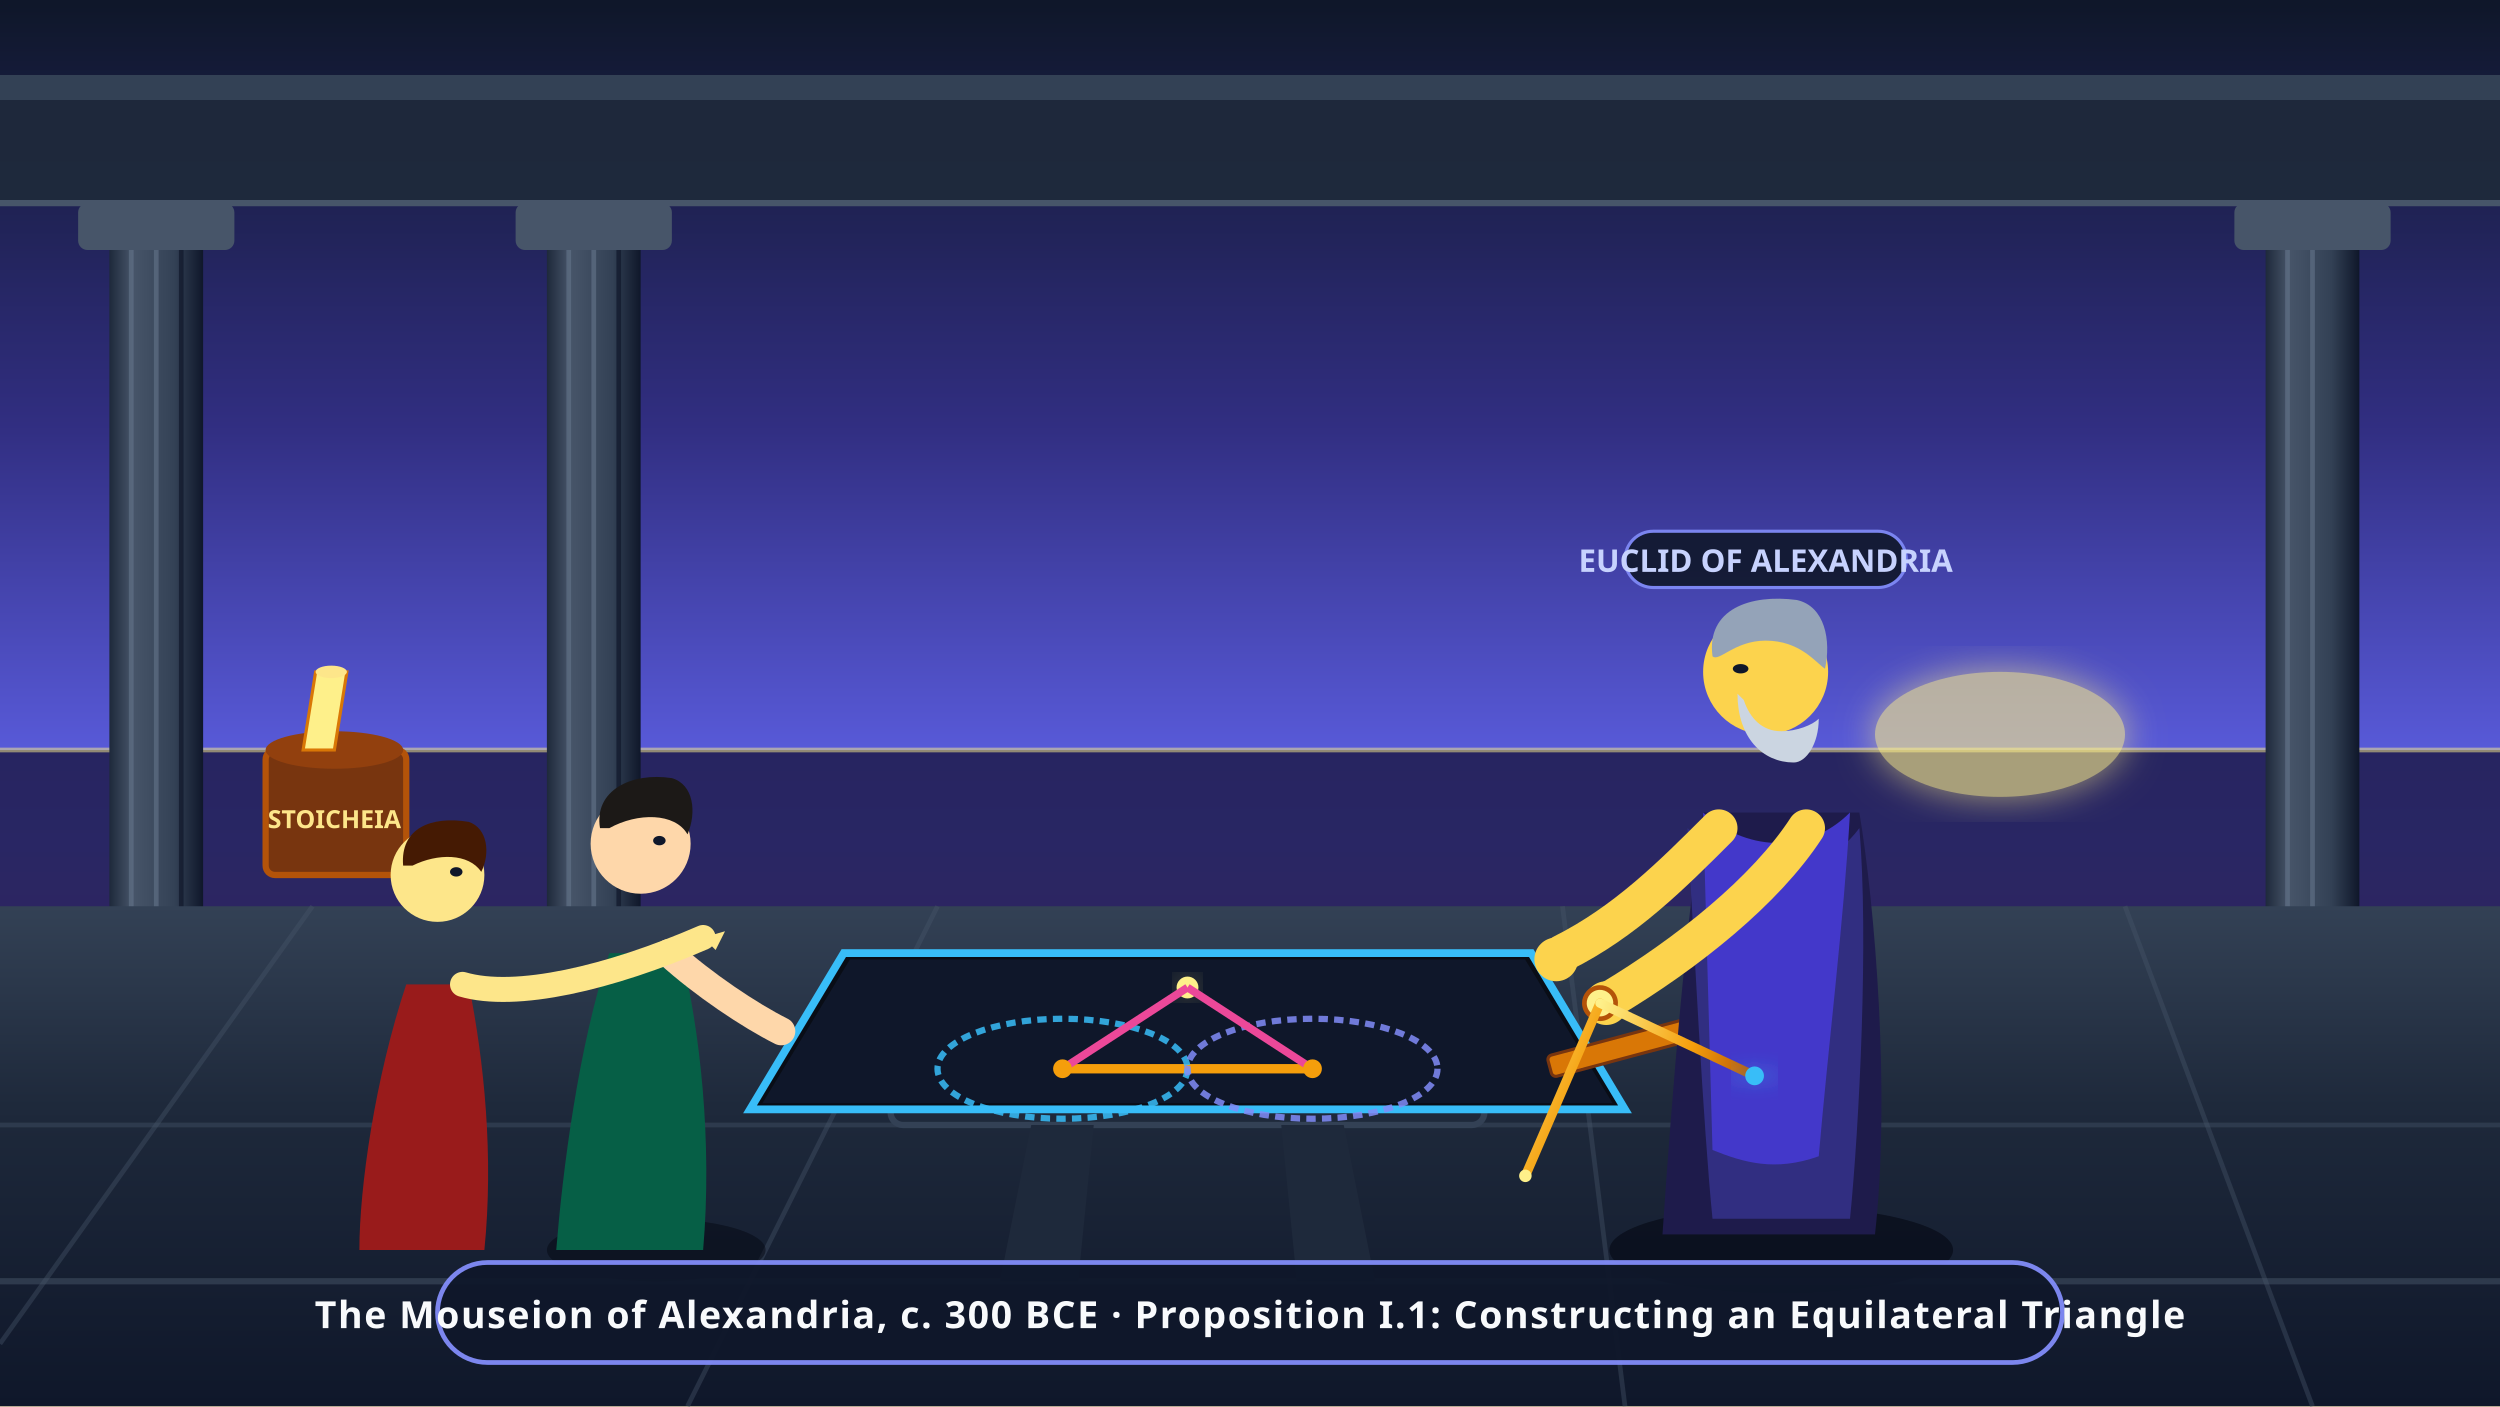
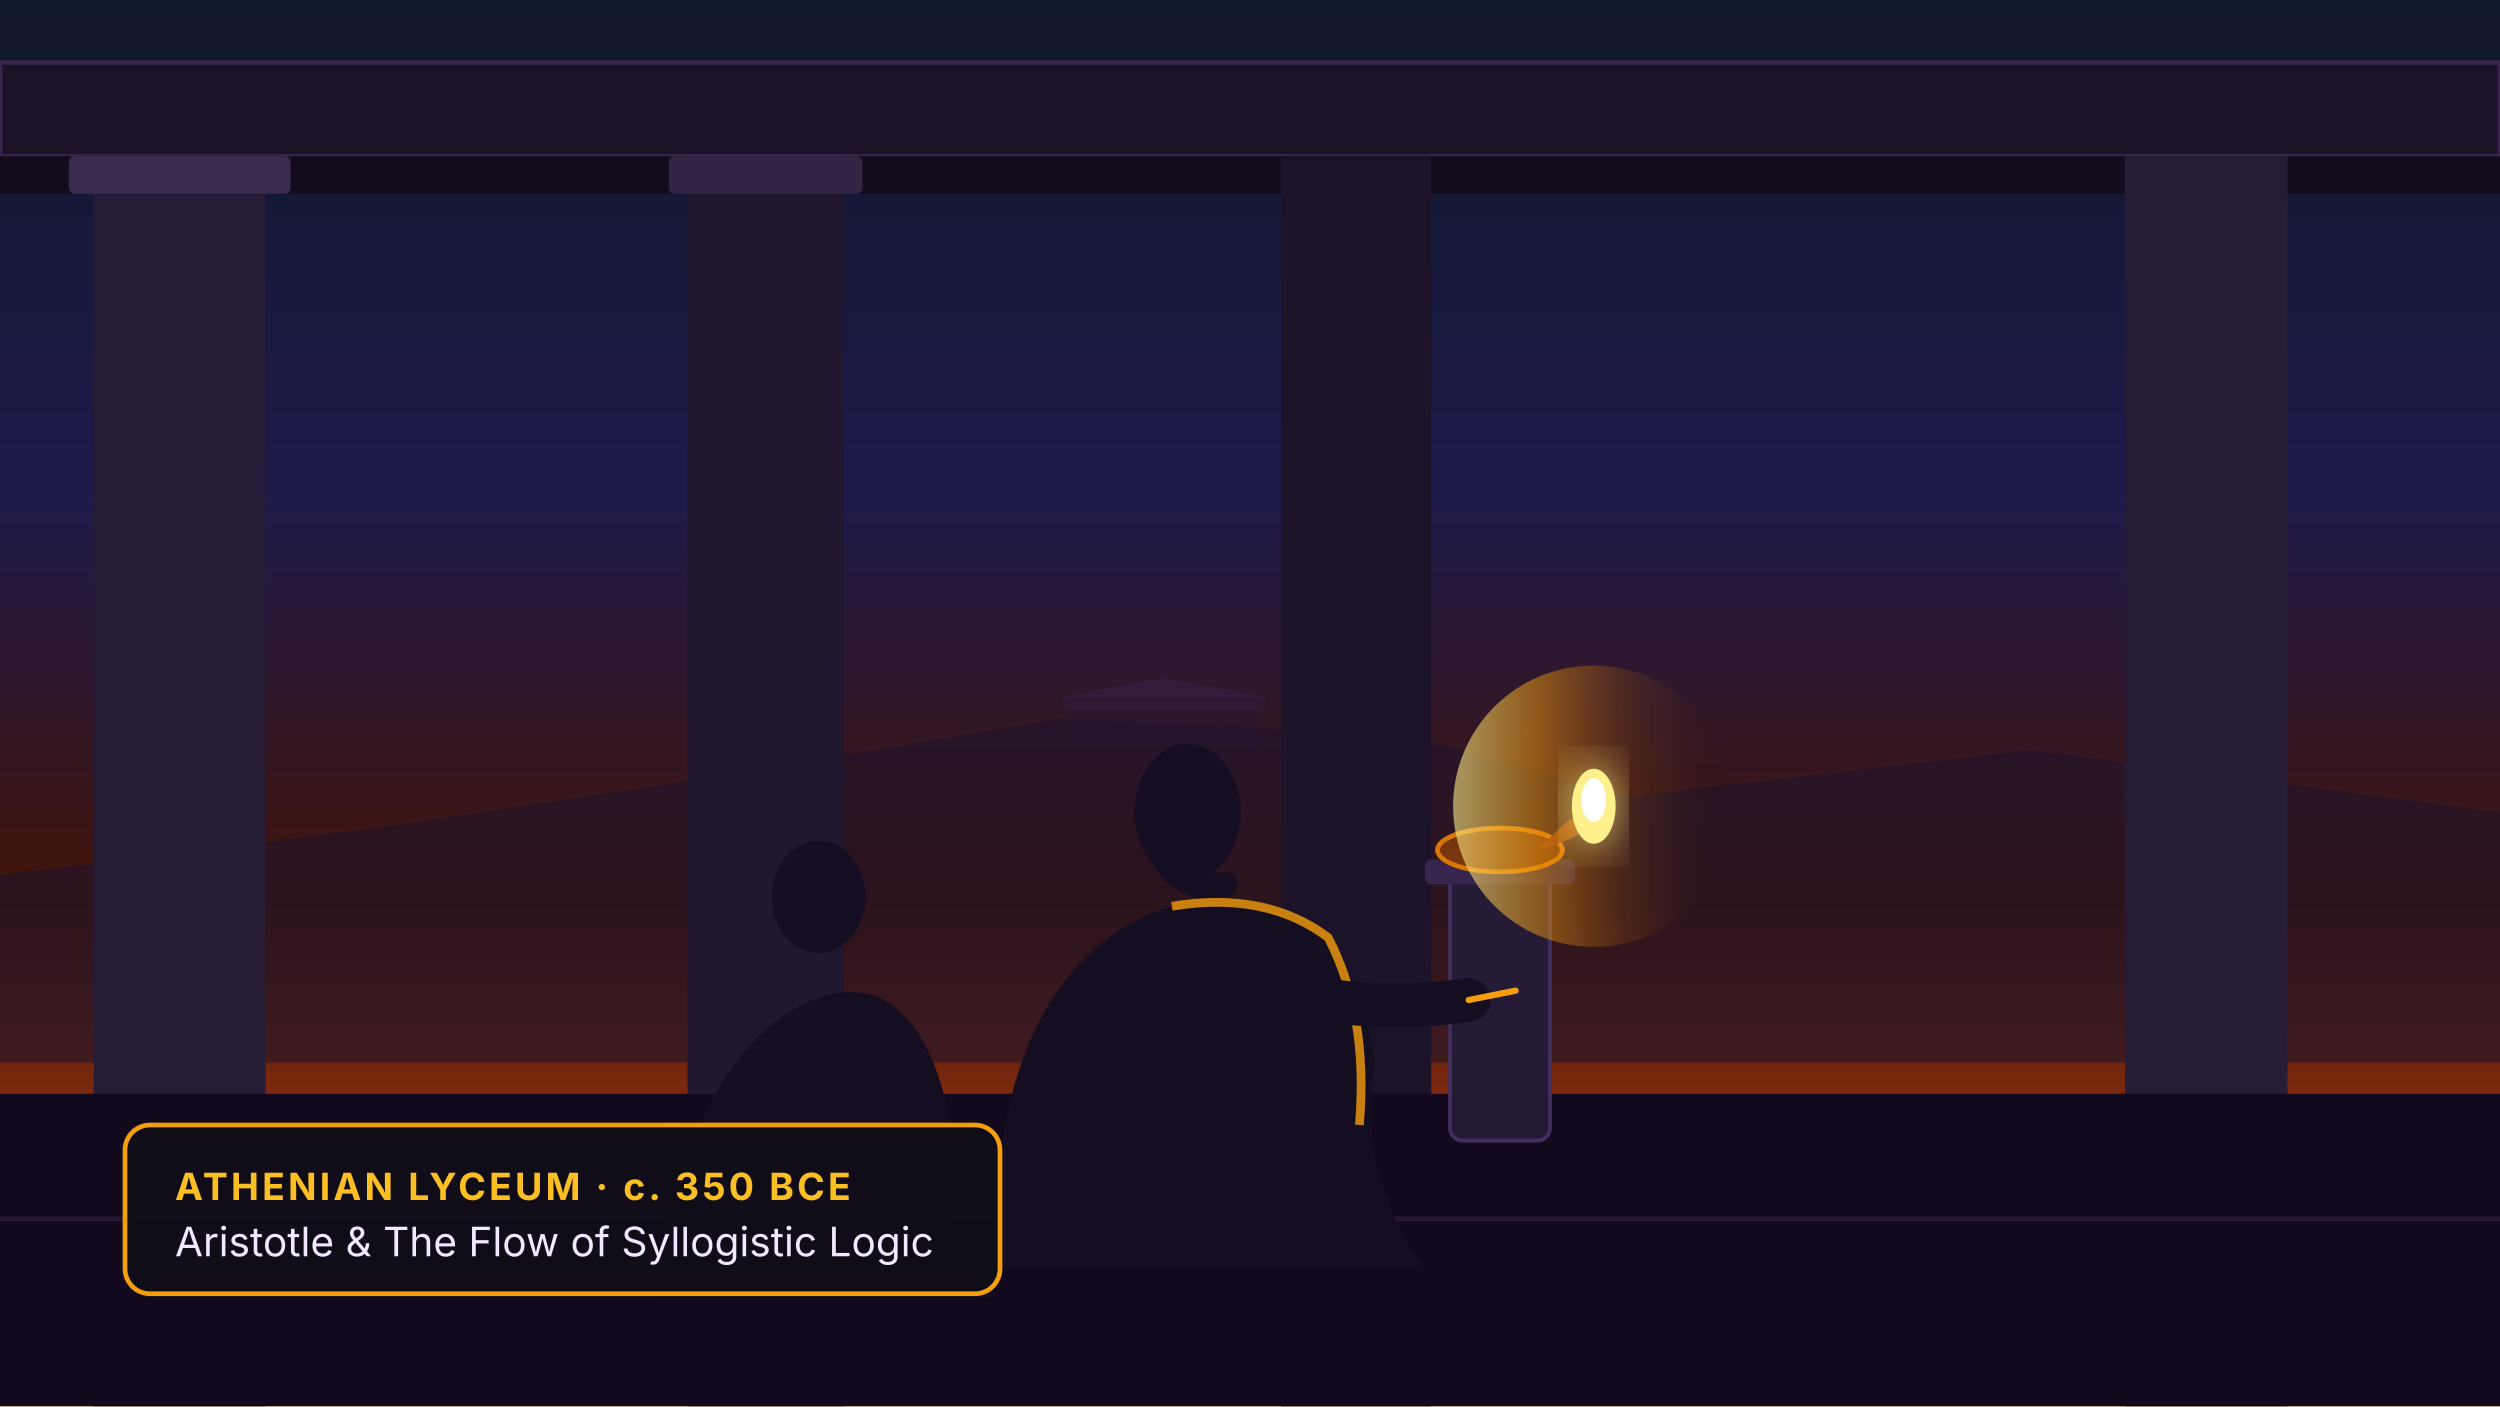
- <svg xmlns="http://www.w3.org/2000/svg" viewBox="0 0 800 450" width="100%" height="100%" role="img" aria-label="Euclid of Alexandria demonstrating Proposition 1 on the marble terrace of the Mouseion, constructing an equilateral triangle with a compass and straightedge as morning light illuminates the Library scrolls">
+ <svg xmlns="http://www.w3.org/2000/svg" viewBox="0 0 800 450" width="100%" height="100%" role="img" aria-label="Aristotle strolling through the shaded marble colonnade of the Lyceum in Athens at dusk, gesturing toward an illuminated oil lamp to demonstrate the flow of deductive logic">
  <defs>
-     <linearGradient id="euclidDawnSky" x1="0%" y1="0%" x2="0%" y2="100%">
+     <linearGradient id="athensSky" x1="0%" y1="0%" x2="0%" y2="100%">
      <stop offset="0%" stop-color="#0f172a" />
-       <stop offset="30%" stop-color="#312e81" />
-       <stop offset="60%" stop-color="#6366f1" />
-       <stop offset="85%" stop-color="#ec4899" />
+       <stop offset="35%" stop-color="#1e1b4b" />
+       <stop offset="65%" stop-color="#431407" />
+       <stop offset="85%" stop-color="#9a3412" />
      <stop offset="100%" stop-color="#f59e0b" />
    </linearGradient>
-     <linearGradient id="terraceMarble" x1="0%" y1="0%" x2="0%" y2="100%">
-       <stop offset="0%" stop-color="#334155" />
-       <stop offset="40%" stop-color="#1e293b" />
-       <stop offset="100%" stop-color="#0f172a" />
+     <linearGradient id="lampLight" cx="50%" cy="50%" r="50%">
+       <stop offset="0%" stop-color="#fef08a" stop-opacity="1" />
+       <stop offset="30%" stop-color="#f59e0b" stop-opacity="0.8" />
+       <stop offset="60%" stop-color="#d97706" stop-opacity="0.3" />
+       <stop offset="100%" stop-color="#000000" stop-opacity="0" />
    </linearGradient>
-     <linearGradient id="marbleColumn" x1="0%" y1="0%" x2="100%" y2="0%">
-       <stop offset="0%" stop-color="#1e293b" />
-       <stop offset="25%" stop-color="#475569" />
-       <stop offset="70%" stop-color="#334155" />
-       <stop offset="100%" stop-color="#0f172a" />
-     </linearGradient>
-     <linearGradient id="brassGlow" x1="0%" y1="0%" x2="100%" y2="100%">
-       <stop offset="0%" stop-color="#fef08a" />
-       <stop offset="60%" stop-color="#f59e0b" />
-       <stop offset="100%" stop-color="#b45309" />
-     </linearGradient>
-     <linearGradient id="geometryNeon" x1="0%" y1="0%" x2="100%" y2="0%">
-       <stop offset="0%" stop-color="#38bdf8" />
-       <stop offset="50%" stop-color="#818cf8" />
-       <stop offset="100%" stop-color="#c084fc" />
-     </linearGradient>
-     <filter id="geoGlow" x="-20%" y="-20%" width="140%" height="140%">
-       <feGaussianBlur stdDeviation="6" result="blur" />
+     <filter id="lampGlow" x="-30%" y="-30%" width="160%" height="160%">
+       <feGaussianBlur stdDeviation="8" result="blur" />
      <feComposite in="SourceGraphic" in2="blur" operator="over" />
    </filter>
  </defs>
-   <rect width="800" height="450" fill="url(#euclidDawnSky)" />
-   <rect x="0" y="240" width="800" height="70" fill="#1e1b4b" opacity="0.85" />
-   <ellipse cx="640" cy="235" rx="40" ry="20" fill="#fef08a" opacity="0.6" filter="url(#geoGlow)" />
-   <line x1="0" y1="240" x2="800" y2="240" stroke="#fef08a" stroke-width="1.5" opacity="0.5" />
-   <rect x="0" y="30" width="800" height="35" fill="#1e293b" opacity="0.95" />
-   <rect x="0" y="24" width="800" height="8" fill="#334155" />
-   <line x1="0" y1="65" x2="800" y2="65" stroke="#475569" stroke-width="2" />
-   <g transform="translate(40, 65)">
-     <rect x="-15" y="0" width="50" height="15" rx="3" fill="#475569" />
-     <rect x="-5" y="15" width="30" height="230" fill="url(#marbleColumn)" />
-     <line x1="2" y1="15" x2="2" y2="245" stroke="#64748b" stroke-width="1.5" opacity="0.6" />
-     <line x1="10" y1="15" x2="10" y2="245" stroke="#64748b" stroke-width="1.5" opacity="0.6" />
-     <line x1="18" y1="15" x2="18" y2="245" stroke="#0f172a" stroke-width="1.5" opacity="0.7" />
-     <rect x="-12" y="245" width="44" height="20" rx="2" fill="#334155" />
+   <rect width="800" height="450" fill="url(#athensSky)" />
+   <path d="M0,280 L120,265 L220,250 L340,230 L450,235 L520,255 L650,240 L800,260 L800,340 L0,340 Z" fill="#1e142b" opacity="0.6" />
+   <g transform="translate(340, 215)" opacity="0.45">
+     <rect x="0" y="8" width="65" height="4" fill="#2d1c3e" />
+     <rect x="2" y="12" width="61" height="12" fill="#241633" />
+     <polygon points="32,2 0,8 65,8" fill="#38224d" />
  </g>
-   <g transform="translate(180, 65)">
-     <rect x="-15" y="0" width="50" height="15" rx="3" fill="#475569" />
-     <rect x="-5" y="15" width="30" height="230" fill="url(#marbleColumn)" />
-     <line x1="2" y1="15" x2="2" y2="245" stroke="#64748b" stroke-width="1.5" opacity="0.6" />
-     <line x1="10" y1="15" x2="10" y2="245" stroke="#64748b" stroke-width="1.5" opacity="0.6" />
-     <line x1="18" y1="15" x2="18" y2="245" stroke="#0f172a" stroke-width="1.5" opacity="0.7" />
-     <rect x="-12" y="245" width="44" height="20" rx="2" fill="#334155" />
+   <rect x="0" y="20" width="800" height="30" fill="#1b1226" stroke="#37254d" stroke-width="1.5" />
+   <rect x="0" y="50" width="800" height="12" fill="#130c1c" />
+   <rect x="30" y="50" width="55" height="400" fill="#271c36" />
+   <rect x="22" y="50" width="71" height="12" rx="2" fill="#3a2b4f" />
+   <rect x="220" y="50" width="50" height="400" fill="#21172f" />
+   <rect x="214" y="50" width="62" height="12" rx="2" fill="#322444" />
+   <rect x="410" y="50" width="48" height="400" fill="#1c1328" />
+   <rect x="680" y="50" width="52" height="400" fill="#271c36" />
+   <path d="M0,350 L800,350 L800,450 L0,450 Z" fill="#120a1c" />
+   <line x1="0" y1="390" x2="800" y2="390" stroke="#251638" stroke-width="1.5" />
+   <g transform="translate(480, 210)">
+     <rect x="-16" y="70" width="32" height="85" rx="4" fill="#261b36" stroke="#432f5e" stroke-width="1.2" />
+     <rect x="-24" y="65" width="48" height="8" rx="2" fill="#36264d" />
+     <ellipse cx="0" cy="62" rx="20" ry="7" fill="#78350f" stroke="#d97706" stroke-width="1.5" />
+     <path d="M12,62 Q28,58 32,50 Q28,46 16,58 Z" fill="#92400e" />
+     <circle cx="30" cy="48" r="45" fill="url(#lampLight)" opacity="0.6" />
+     <ellipse cx="30" cy="48" rx="7" ry="12" fill="#fef08a" filter="url(#lampGlow)" />
+     <ellipse cx="30" cy="46" rx="4" ry="7" fill="#ffffff" />
  </g>
-   <g transform="translate(730, 65)">
-     <rect x="-15" y="0" width="50" height="15" rx="3" fill="#475569" />
-     <rect x="-5" y="15" width="30" height="230" fill="url(#marbleColumn)" />
-     <line x1="2" y1="15" x2="2" y2="245" stroke="#64748b" stroke-width="1.5" opacity="0.6" />
-     <line x1="10" y1="15" x2="10" y2="245" stroke="#64748b" stroke-width="1.5" opacity="0.6" />
-     <rect x="-12" y="245" width="44" height="20" rx="2" fill="#334155" />
+   <g transform="translate(290, 215)">
+     <path d="M30,190 C25,125 50,85 85,75 C120,65 145,85 150,125 C145,155 155,175 165,190 Z" fill="#150e21" />
+     <ellipse cx="90" cy="45" rx="17" ry="22" fill="#150e21" />
+     <path d="M78,50 Q85,72 102,68" stroke="#150e21" stroke-width="8" fill="none" stroke-linecap="round" />
+     <path d="M85,75 Q115,70 135,85 Q148,110 145,145" stroke="#f59e0b" stroke-width="2.8" fill="none" opacity="0.8" />
+     <path d="M110,100 Q145,110 180,105" stroke="#150e21" stroke-width="14" fill="none" stroke-linecap="round" />
+     <line x1="180" y1="105" x2="195" y2="102" stroke="#f59e0b" stroke-width="2" stroke-linecap="round" />
  </g>
-   <g transform="translate(85, 230)">
-     <rect x="0" y="10" width="45" height="40" rx="3" fill="#78350f" stroke="#b45309" stroke-width="2" />
-     <ellipse cx="22" cy="10" rx="22" ry="6" fill="#92400e" />
-     <path d="M12,10 L16,-15 L26,-15 L22,10 Z" fill="#fef08a" stroke="#d97706" stroke-width="1" />
-     <ellipse cx="21" cy="-15" rx="5" ry="2" fill="#fde68a" />
-     <text x="22" y="35" fill="#fde68a" font-size="8" font-family="sans-serif" text-anchor="middle" font-weight="bold">STOICHEIA</text>
+   <g transform="translate(190, 235)">
+     <path d="M20,180 C25,130 45,95 70,85 C95,75 110,95 115,130 C110,155 120,170 130,180 Z" fill="#150e21" />
+     <ellipse cx="72" cy="52" rx="15" ry="18" fill="#150e21" />
+     <path d="M60,115 Q40,135 25,130" stroke="#150e21" stroke-width="12" fill="none" stroke-linecap="round" />
  </g>
-   <polygon points="0,290 800,290 800,450 0,450" fill="url(#terraceMarble)" />
-   <line x1="0" y1="360" x2="800" y2="360" stroke="#475569" stroke-width="1.5" opacity="0.4" />
-   <line x1="0" y1="410" x2="800" y2="410" stroke="#475569" stroke-width="2" opacity="0.5" />
-   <line x1="100" y1="290" x2="0" y2="430" stroke="#475569" stroke-width="1.5" opacity="0.4" />
-   <line x1="300" y1="290" x2="220" y2="450" stroke="#475569" stroke-width="1.5" opacity="0.4" />
-   <line x1="500" y1="290" x2="520" y2="450" stroke="#475569" stroke-width="1.5" opacity="0.4" />
-   <line x1="680" y1="290" x2="740" y2="450" stroke="#475569" stroke-width="1.5" opacity="0.4" />
-   <g transform="translate(260, 240)">
-     <polygon points="40,110 50,70 190,70 200,110" fill="#0f172a" />
-     <rect x="25" y="105" width="190" height="15" rx="4" fill="#1e293b" stroke="#334155" stroke-width="2" />
-     <polygon points="70,120 60,170 85,170 90,120" fill="#1e293b" />
-     <polygon points="170,120 180,170 155,170 150,120" fill="#1e293b" />
-     <polygon points="10,65 230,65 260,115 -20,115" fill="#090d16" stroke="#38bdf8" stroke-width="2.5" />
-     <polygon points="12,67 228,67 256,113 -16,113" fill="#0f172a" />
-     <g transform="translate(120, 90)">
-       <line x1="-40" y1="12" x2="40" y2="12" stroke="#f59e0b" stroke-width="3" />
-       <ellipse cx="-40" cy="12" rx="40" ry="16" fill="none" stroke="#38bdf8" stroke-width="2" stroke-dasharray="3,2" opacity="0.85" />
-       <ellipse cx="40" cy="12" rx="40" ry="16" fill="none" stroke="#818cf8" stroke-width="2" stroke-dasharray="3,2" opacity="0.85" />
-       <circle cx="0" cy="-14" r="3.5" fill="#fef08a" filter="url(#geoGlow)" />
-       <line x1="-40" y1="12" x2="0" y2="-14" stroke="#ec4899" stroke-width="2.5" />
-       <line x1="40" y1="12" x2="0" y2="-14" stroke="#ec4899" stroke-width="2.5" />
-       <circle cx="-40" cy="12" r="3" fill="#f59e0b" />
-       <circle cx="40" cy="12" r="3" fill="#f59e0b" />
-     </g>
-     <rect x="235" y="98" width="55" height="7" rx="1.5" fill="#d97706" stroke="#78350f" stroke-width="1" transform="rotate(-15, 235, 98)" />
-   </g>
-   <g transform="translate(530, 160)">
-     <ellipse cx="40" cy="240" rx="55" ry="14" fill="#030712" opacity="0.6" />
-     <path d="M15,100 C10,130 5,190 2,235 L70,235 C75,190 70,130 65,100 Z" fill="#1e1b4b" />
-     <path d="M10,105 C25,120 50,125 65,105 C68,140 65,200 62,230 L18,230 C15,200 12,140 10,105 Z" fill="#312e81" />
-     <path d="M15,100 C28,112 48,114 62,100 C60,135 55,175 52,210 C38,215 28,212 18,208 Z" fill="#4338ca" />
-     <circle cx="35" cy="55" r="20" fill="#fcd34d" />
-     <path d="M18,50 C16,35 30,30 45,32 C54,34 56,45 54,54 C51,52 46,45 35,45 C25,45 20,52 18,50 Z" fill="#94a3b8" />
-     <path d="M26,62 C26,76 34,84 44,84 C48,84 52,78 52,70 C50,72 45,74 40,74 C34,74 30,70 28,64 Z" fill="#cbd5e1" />
-     <ellipse cx="27" cy="54" rx="2.5" ry="1.5" fill="#0f172a" />
-     <path d="M20,105 C5,120 -10,135 -30,145" stroke="#fcd34d" stroke-width="12" stroke-linecap="round" fill="none" />
-     <circle cx="-32" cy="147" r="7" fill="#fcd34d" />
-     <path d="M48,105 C35,125 10,145 -15,160" stroke="#fcd34d" stroke-width="12" stroke-linecap="round" fill="none" />
-     <circle cx="-16" cy="161" r="7" fill="#fcd34d" />
-     <g transform="translate(-18, 161) rotate(-25)">
-       <circle cx="0" cy="0" r="5" fill="#fef08a" stroke="#b45309" stroke-width="1.5" />
-       <line x1="0" y1="0" x2="-45" y2="40" stroke="url(#brassGlow)" stroke-width="3" stroke-linecap="round" />
-       <circle cx="-45" cy="40" r="2" fill="#fef08a" />
-       <line x1="0" y1="0" x2="35" y2="42" stroke="url(#brassGlow)" stroke-width="3" stroke-linecap="round" />
-       <circle cx="35" cy="42" r="3" fill="#38bdf8" filter="url(#geoGlow)" />
-     </g>
-     <rect x="-10" y="10" width="90" height="18" rx="9" fill="#0f172a" stroke="#818cf8" stroke-width="1" opacity="0.9" />
-     <text x="35" y="23" fill="#c7d2fe" font-size="10" font-family="sans-serif" text-anchor="middle" font-weight="bold">EUCLID OF ALEXANDRIA</text>
-   </g>
-   <g transform="translate(190, 185)">
-     <ellipse cx="20" cy="215" rx="35" ry="10" fill="#030712" opacity="0.5" />
-     <path d="M5,120 C-5,150 -10,190 -12,215 L35,215 C38,180 34,145 28,120 Z" fill="#065f46" />
-     <circle cx="15" cy="85" r="16" fill="#fed7aa" />
-     <path d="M2,80 C0,68 12,62 25,64 C32,66 33,75 30,82 C26,75 14,75 5,80 Z" fill="#1c1917" />
-     <ellipse cx="21" cy="84" rx="2" ry="1.5" fill="#0f172a" />
-     <path d="M24,120 C35,130 50,140 60,145" stroke="#fed7aa" stroke-width="9" stroke-linecap="round" fill="none" />
-     <g transform="translate(-60, 20)">
-       <path d="M0,110 C-10,140 -15,175 -15,195 L25,195 C28,165 25,135 20,110 Z" fill="#991b1b" />
-       <circle cx="10" cy="75" r="15" fill="#fde68a" />
-       <path d="M-1,72 C-2,60 8,56 20,58 C26,60 27,68 24,74 C20,68 10,68 2,72 Z" fill="#451a03" />
-       <ellipse cx="16" cy="74" rx="2" ry="1.5" fill="#0f172a" />
-       <path d="M18,110 C35,115 65,108 95,95" stroke="#fde68a" stroke-width="8" stroke-linecap="round" fill="none" />
-       <polygon points="95,95 102,93 99,99" fill="#fde68a" />
-     </g>
-   </g>
-   <g transform="translate(400, 420)">
-     <rect x="-260" y="-16" width="520" height="32" rx="16" fill="#0f172a" stroke="#818cf8" stroke-width="1.5" opacity="0.95" />
-     <text x="0" y="5" fill="#f8fafc" font-size="12" font-family="system-ui, sans-serif" text-anchor="middle" font-weight="600" letter-spacing="0.5">
-       The Mouseion of Alexandria, c. 300 BCE · Proposition I.1: Constructing an Equilateral Triangle
-     </text>
+   <g transform="translate(40, 360)">
+     <rect width="280" height="54" rx="8" fill="#100d18" fill-opacity="0.9" stroke="#f59e0b" stroke-width="1.5" />
+     <text x="16" y="24" font-family="system-ui, -apple-system, sans-serif" font-size="12" font-weight="700" fill="#fbbf24" letter-spacing="1">ATHENIAN LYCEUM · c. 350 BCE</text>
+     <text x="16" y="42" font-family="system-ui, -apple-system, sans-serif" font-size="13" fill="#f3e8ff">Aristotle &amp; The Flow of Syllogistic Logic</text>
  </g>
</svg>
